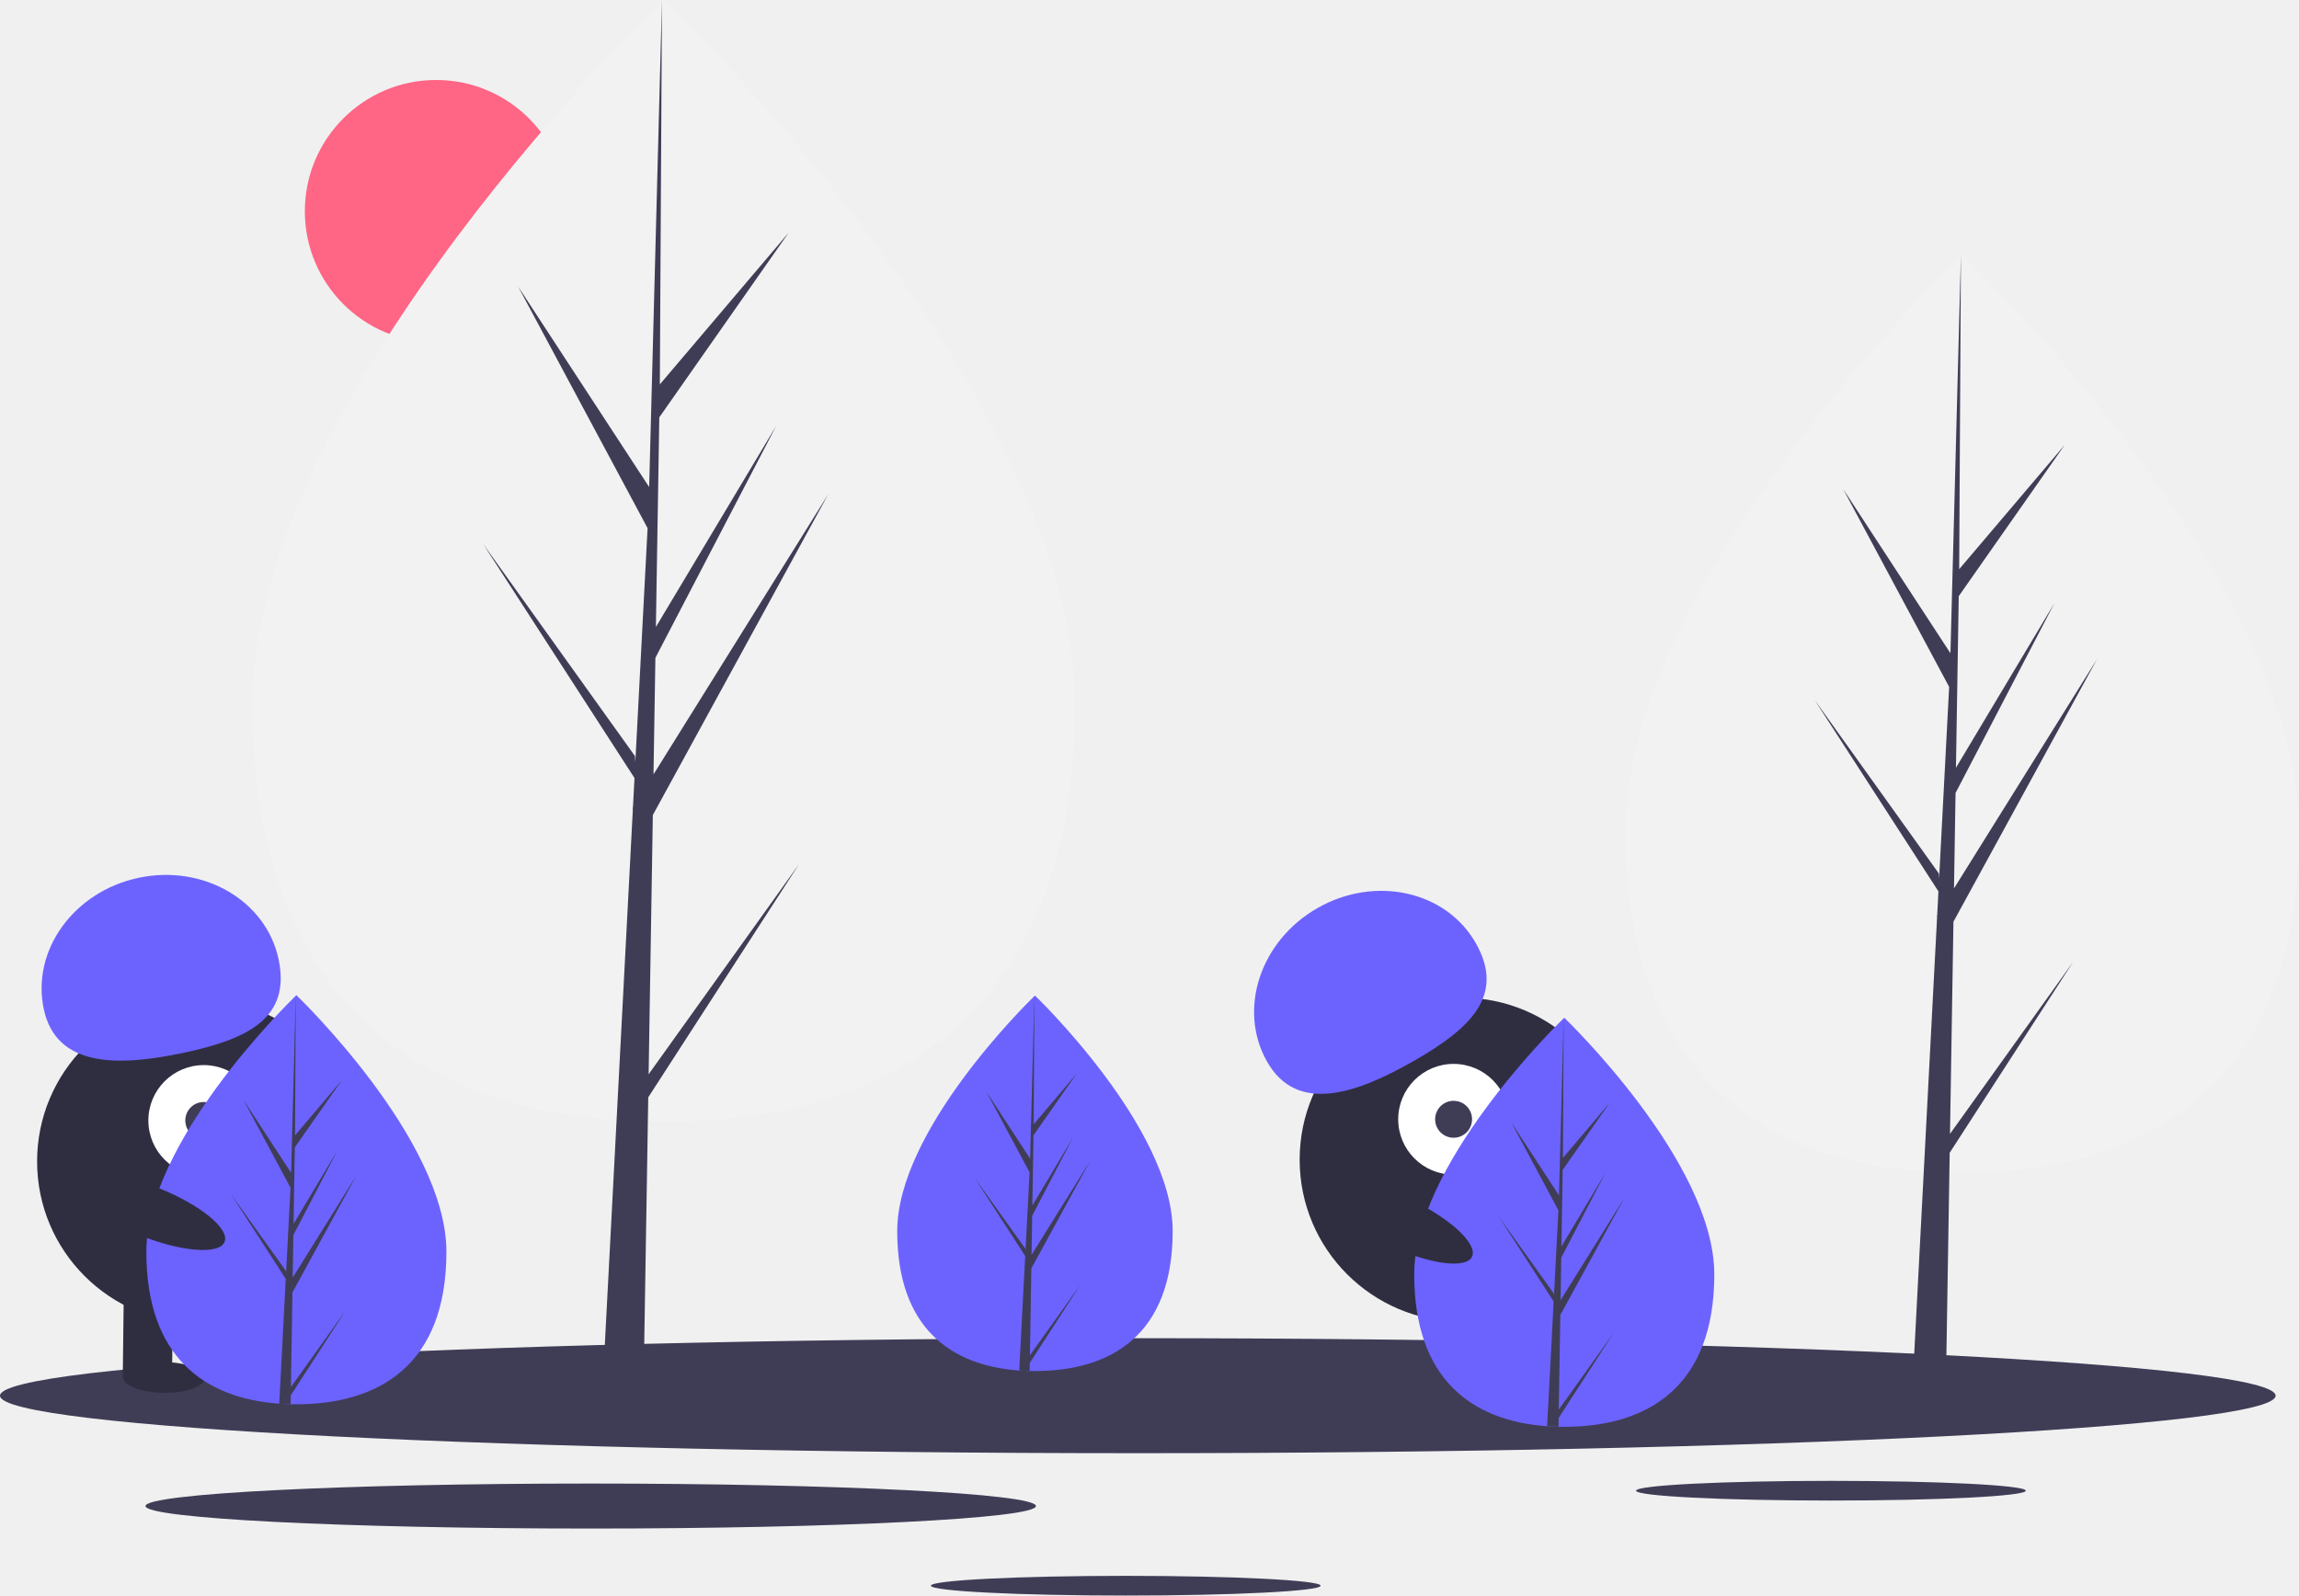
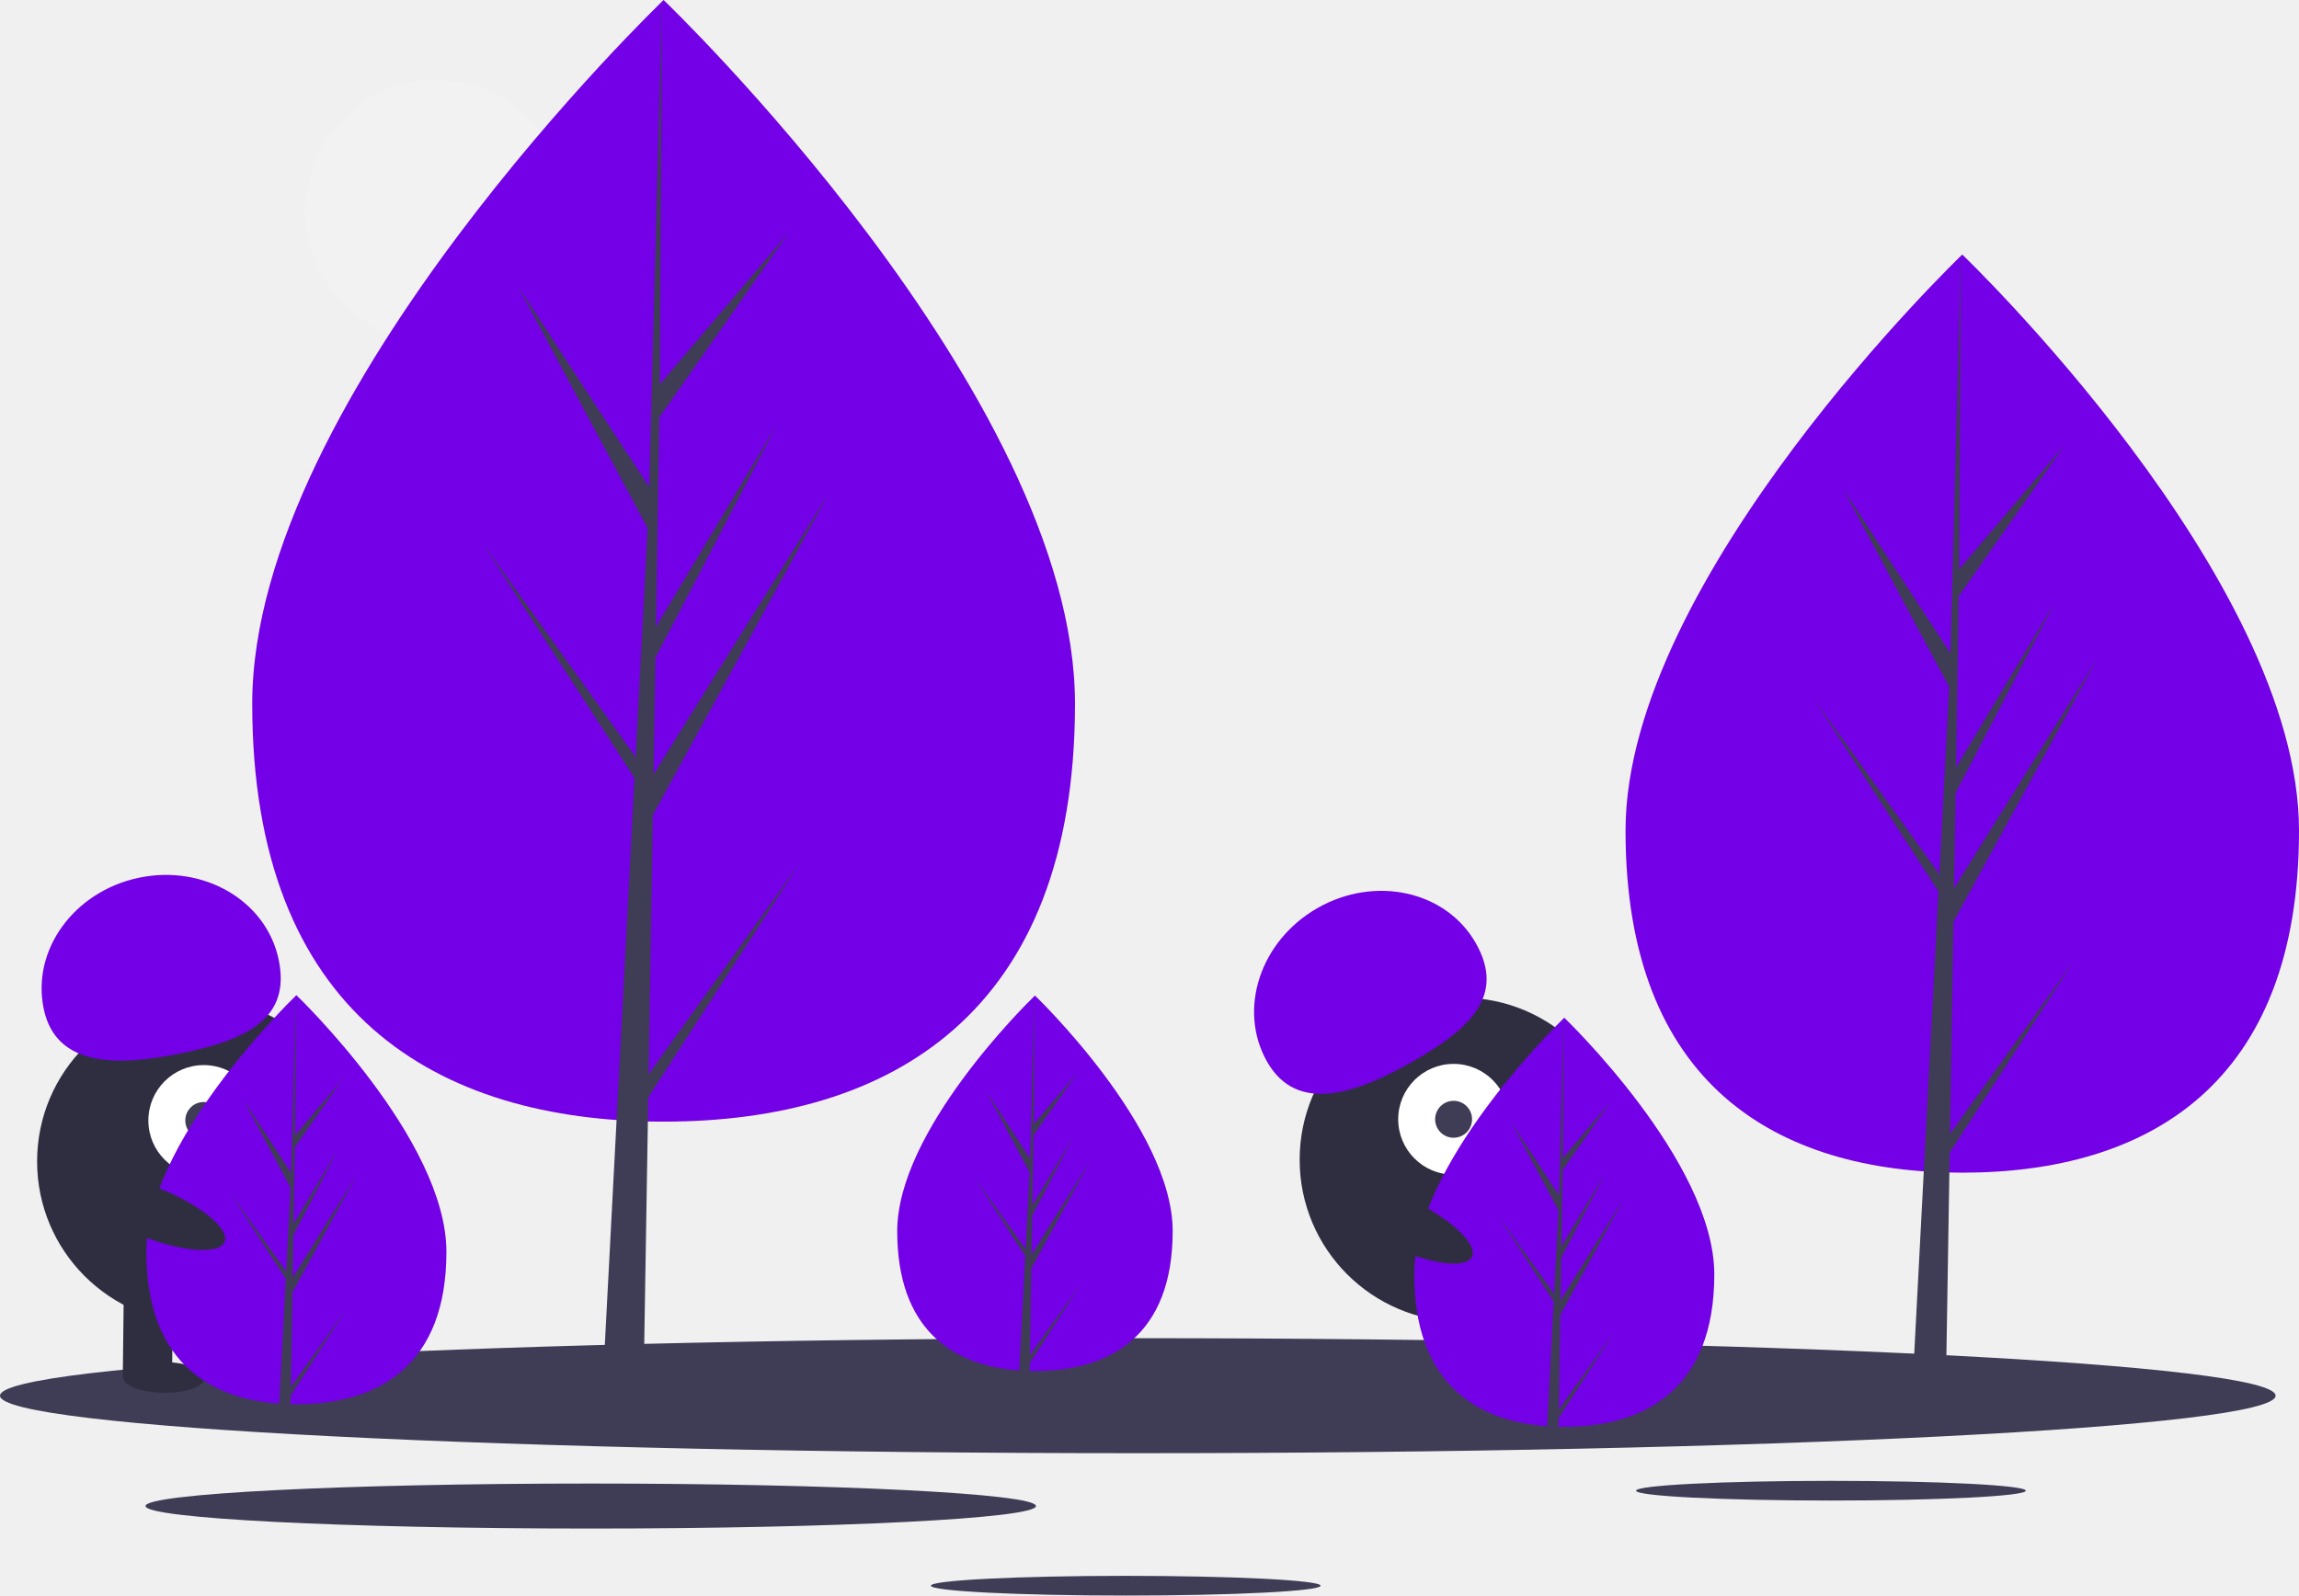
<svg xmlns="http://www.w3.org/2000/svg" data-name="Layer 1" width="1120.592" height="777.916" viewBox="0 0 1120.592 777.916">
-   <circle cx="212.592" cy="103" r="64" fill="#ff6584" />
-   <path d="M563.68,404.164c0,151.011-89.774,203.739-200.516,203.739S162.649,555.175,162.649,404.164,363.165,61.042,363.165,61.042,563.68,253.152,563.68,404.164Z" transform="translate(-39.70387 -61.04208)" fill="#f2f2f2" />
+   <circle cx="212.592" cy="103" r="64" fill="#f2f2f2" />
+   <path d="M563.68,404.164c0,151.011-89.774,203.739-200.516,203.739S162.649,555.175,162.649,404.164,363.165,61.042,363.165,61.042,563.68,253.152,563.68,404.164Z" transform="translate(-39.70387 -61.04208)" fill="#7300e6" />
  <polygon points="316.156 523.761 318.21 397.378 403.674 241.024 318.532 377.552 319.455 320.725 378.357 207.605 319.699 305.687 319.699 305.687 321.359 203.481 384.433 113.423 321.621 187.409 322.658 0 316.138 248.096 316.674 237.861 252.547 139.704 315.646 257.508 309.671 371.654 309.493 368.625 235.565 265.329 309.269 379.328 308.522 393.603 308.388 393.818 308.449 394.99 293.29 684.589 313.544 684.589 315.974 535.005 389.496 421.285 316.156 523.761" fill="#3f3d56" />
-   <path d="M1160.296,466.014c0,123.61-73.484,166.77-164.132,166.77s-164.132-43.16-164.132-166.77S996.165,185.152,996.165,185.152,1160.296,342.404,1160.296,466.014Z" transform="translate(-39.70387 -61.04208)" fill="#f2f2f2" />
+   <path d="M1160.296,466.014c0,123.61-73.484,166.77-164.132,166.77s-164.132-43.16-164.132-166.77S996.165,185.152,996.165,185.152,1160.296,342.404,1160.296,466.014Z" transform="translate(-39.70387 -61.04208)" fill="#7300e6" />
  <polygon points="950.482 552.833 952.162 449.383 1022.119 321.4 952.426 433.154 953.182 386.639 1001.396 294.044 953.382 374.329 953.382 374.329 954.741 290.669 1006.369 216.952 954.954 277.514 955.804 124.11 950.467 327.188 950.906 318.811 898.414 238.464 950.064 334.893 945.173 428.327 945.027 425.847 884.514 341.294 944.844 434.608 944.232 446.293 944.123 446.469 944.173 447.428 931.764 684.478 948.343 684.478 950.332 562.037 1010.514 468.952 950.482 552.833" fill="#3f3d56" />
  <ellipse cx="554.592" cy="680.479" rx="554.592" ry="28.034" fill="#3f3d56" />
  <ellipse cx="892.445" cy="726.797" rx="94.989" ry="4.802" fill="#3f3d56" />
  <ellipse cx="548.72" cy="773.114" rx="94.989" ry="4.802" fill="#3f3d56" />
  <ellipse cx="287.944" cy="734.279" rx="217.014" ry="10.97" fill="#3f3d56" />
  <circle cx="97.084" cy="566.27" r="79" fill="#2f2e41" />
  <rect x="99.805" y="689.023" width="24" height="43" transform="translate(-31.32451 -62.31008) rotate(0.67509)" fill="#2f2e41" />
  <rect x="147.802" y="689.589" width="24" height="43" transform="translate(-31.31452 -62.87555) rotate(0.67509)" fill="#2f2e41" />
  <ellipse cx="119.546" cy="732.616" rx="7.5" ry="20" transform="translate(-654.1319 782.4795) rotate(-89.32491)" fill="#2f2e41" />
  <ellipse cx="167.554" cy="732.182" rx="7.5" ry="20" transform="translate(-606.2547 830.0553) rotate(-89.32491)" fill="#2f2e41" />
  <circle cx="99.319" cy="546.295" r="27" fill="#fff" />
  <circle cx="99.319" cy="546.295" r="9" fill="#3f3d56" />
-   <path d="M61.026,552.946c-6.042-28.641,14.688-57.265,46.3-63.934s62.138,11.143,68.18,39.784-14.978,38.93-46.591,45.599S67.068,581.587,61.026,552.946Z" transform="translate(-39.70387 -61.04208)" fill="#6c63ff" />
-   <path d="M257.296,671.384c0,55.076-32.74,74.306-73.13,74.306q-1.404,0-2.803-.031c-1.871-.04-3.725-.129-5.556-.254-36.451-2.58-64.771-22.799-64.771-74.021,0-53.008,67.739-119.896,72.827-124.846l.009-.009c.196-.192.294-.285.294-.285S257.296,616.308,257.296,671.384Z" transform="translate(-39.70387 -61.04208)" fill="#6c63ff" />
+   <path d="M61.026,552.946c-6.042-28.641,14.688-57.265,46.3-63.934s62.138,11.143,68.18,39.784-14.978,38.93-46.591,45.599S67.068,581.587,61.026,552.946Z" transform="translate(-39.70387 -61.04208)" fill="#7300e6" />
+   <path d="M257.296,671.384c0,55.076-32.74,74.306-73.13,74.306q-1.404,0-2.803-.031c-1.871-.04-3.725-.129-5.556-.254-36.451-2.58-64.771-22.799-64.771-74.021,0-53.008,67.739-119.896,72.827-124.846l.009-.009c.196-.192.294-.285.294-.285S257.296,616.308,257.296,671.384Z" transform="translate(-39.70387 -61.04208)" fill="#7300e6" />
  <path d="M181.502,737.265l26.747-37.374-26.814,41.477-.071,4.291c-1.871-.04-3.725-.129-5.556-.254l2.883-55.103-.022-.428.049-.08.272-5.204-26.881-41.58,26.965,37.677.062,1.105,2.179-41.633-23.013-42.966,23.294,35.658,2.268-86.314.009-.294v.285l-.379,68.064,22.911-26.983-23.004,32.847-.606,37.276L204.185,621.958l-21.48,41.259-.339,20.723,31.056-49.791-31.171,57.023Z" transform="translate(-39.70387 -61.04208)" fill="#3f3d56" />
  <circle cx="712.485" cy="565.415" r="79" fill="#2f2e41" />
  <rect x="741.777" y="691.824" width="24" height="43" transform="translate(-215.9946 191.864) rotate(-17.08345)" fill="#2f2e41" />
  <rect x="787.659" y="677.723" width="24" height="43" transform="matrix(0.95588, -0.29376, 0.29376, 0.95588, -209.8279, 204.7204)" fill="#2f2e41" />
  <ellipse cx="767.887" cy="732.003" rx="20" ry="7.5" transform="translate(-220.8593 196.8331) rotate(-17.08345)" fill="#2f2e41" />
  <ellipse cx="813.475" cy="716.946" rx="20" ry="7.5" transform="translate(-214.4248 209.561) rotate(-17.08345)" fill="#2f2e41" />
  <circle cx="708.522" cy="545.71" r="27" fill="#fff" />
  <circle cx="708.522" cy="545.71" r="9" fill="#3f3d56" />
-   <path d="M657.355,578.743c-14.49-25.433-3.478-59.016,24.594-75.009s62.576-8.341,77.065,17.093-2.391,41.644-30.463,57.637S671.845,604.176,657.355,578.743Z" transform="translate(-39.70387 -61.04208)" fill="#6c63ff" />
-   <path d="M611.296,661.299c0,50.557-30.054,68.21-67.13,68.21q-1.288,0-2.573-.029c-1.718-.037-3.419-.119-5.1-.233-33.461-2.368-59.457-20.929-59.457-67.948,0-48.659,62.181-110.059,66.852-114.603l.008-.008c.18-.176.27-.262.27-.262S611.296,610.742,611.296,661.299Z" transform="translate(-39.70387 -61.04208)" fill="#6c63ff" />
+   <path d="M657.355,578.743c-14.49-25.433-3.478-59.016,24.594-75.009s62.576-8.341,77.065,17.093-2.391,41.644-30.463,57.637S671.845,604.176,657.355,578.743Z" transform="translate(-39.70387 -61.04208)" fill="#7300e6" />
+   <path d="M611.296,661.299c0,50.557-30.054,68.21-67.13,68.21q-1.288,0-2.573-.029c-1.718-.037-3.419-.119-5.1-.233-33.461-2.368-59.457-20.929-59.457-67.948,0-48.659,62.181-110.059,66.852-114.603l.008-.008c.18-.176.27-.262.27-.262S611.296,610.742,611.296,661.299Z" transform="translate(-39.70387 -61.04208)" fill="#7300e6" />
  <path d="M541.72,721.774l24.553-34.307-24.614,38.074-.065,3.939c-1.718-.037-3.419-.119-5.1-.233l2.646-50.582-.02-.393.045-.074.249-4.777-24.675-38.168,24.753,34.585.057,1.014,2-38.217-21.125-39.44L541.806,625.928l2.082-79.232.008-.27v.262l-.348,62.48,21.031-24.769-21.117,30.152-.556,34.217,19.636-32.839-19.718,37.874-.311,19.023,28.508-45.706-28.614,52.344Z" transform="translate(-39.70387 -61.04208)" fill="#3f3d56" />
-   <path d="M875.296,682.384c0,55.076-32.74,74.306-73.13,74.306q-1.403,0-2.803-.031c-1.871-.04-3.725-.129-5.556-.254-36.451-2.58-64.771-22.799-64.771-74.021,0-53.008,67.739-119.896,72.827-124.846l.009-.009c.196-.192.294-.285.294-.285S875.296,627.308,875.296,682.384Z" transform="translate(-39.70387 -61.04208)" fill="#6c63ff" />
+   <path d="M875.296,682.384c0,55.076-32.74,74.306-73.13,74.306q-1.403,0-2.803-.031c-1.871-.04-3.725-.129-5.556-.254-36.451-2.58-64.771-22.799-64.771-74.021,0-53.008,67.739-119.896,72.827-124.846l.009-.009c.196-.192.294-.285.294-.285S875.296,627.308,875.296,682.384Z" transform="translate(-39.70387 -61.04208)" fill="#7300e6" />
  <path d="M799.502,748.265l26.747-37.374-26.814,41.477-.071,4.291c-1.871-.04-3.725-.129-5.556-.254l2.883-55.103-.022-.428.049-.08.272-5.204L770.108,654.011l26.965,37.677.062,1.105,2.179-41.633-23.013-42.966,23.294,35.658,2.268-86.314.009-.294v.285l-.379,68.064,22.911-26.983-23.004,32.847-.606,37.276L822.185,632.958l-21.48,41.259-.339,20.723,31.056-49.791-31.171,57.023Z" transform="translate(-39.70387 -61.04208)" fill="#3f3d56" />
  <ellipse cx="721.517" cy="656.822" rx="12.4" ry="39.5" transform="translate(-220.8352 966.2232) rotate(-64.62574)" fill="#2f2e41" />
  <ellipse cx="112.517" cy="651.822" rx="12.4" ry="39.5" transform="translate(-574.0794 452.7137) rotate(-68.15829)" fill="#2f2e41" />
</svg>
